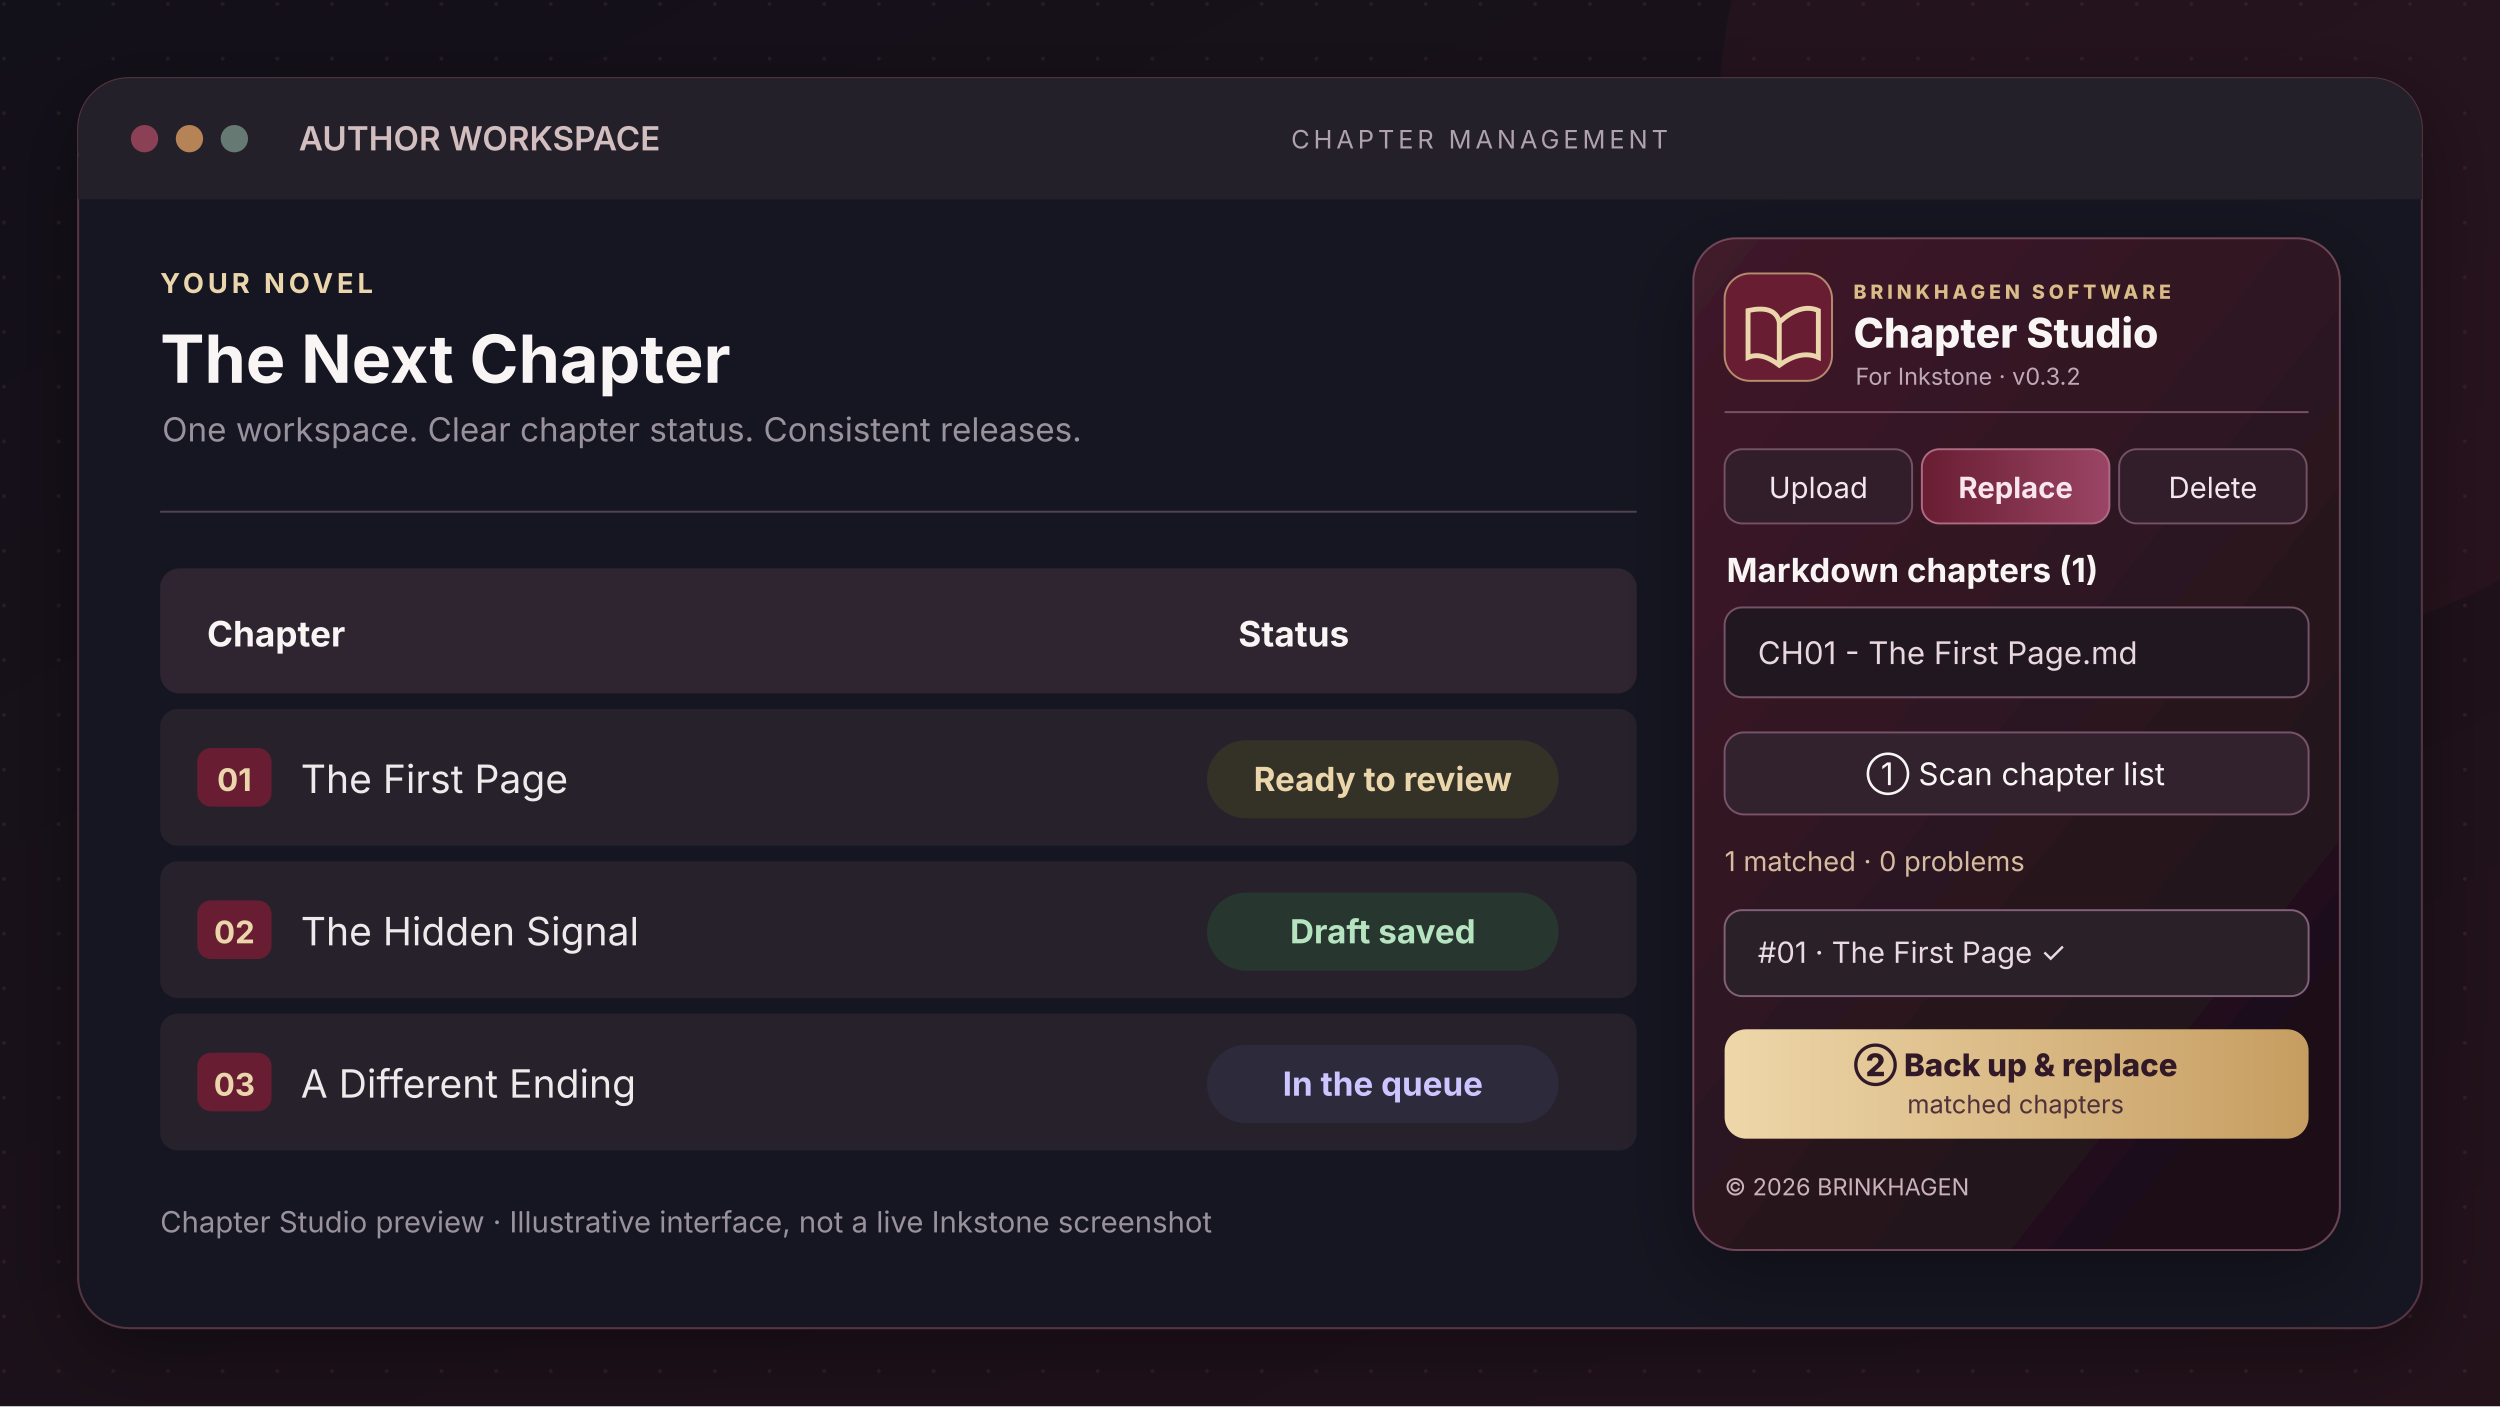
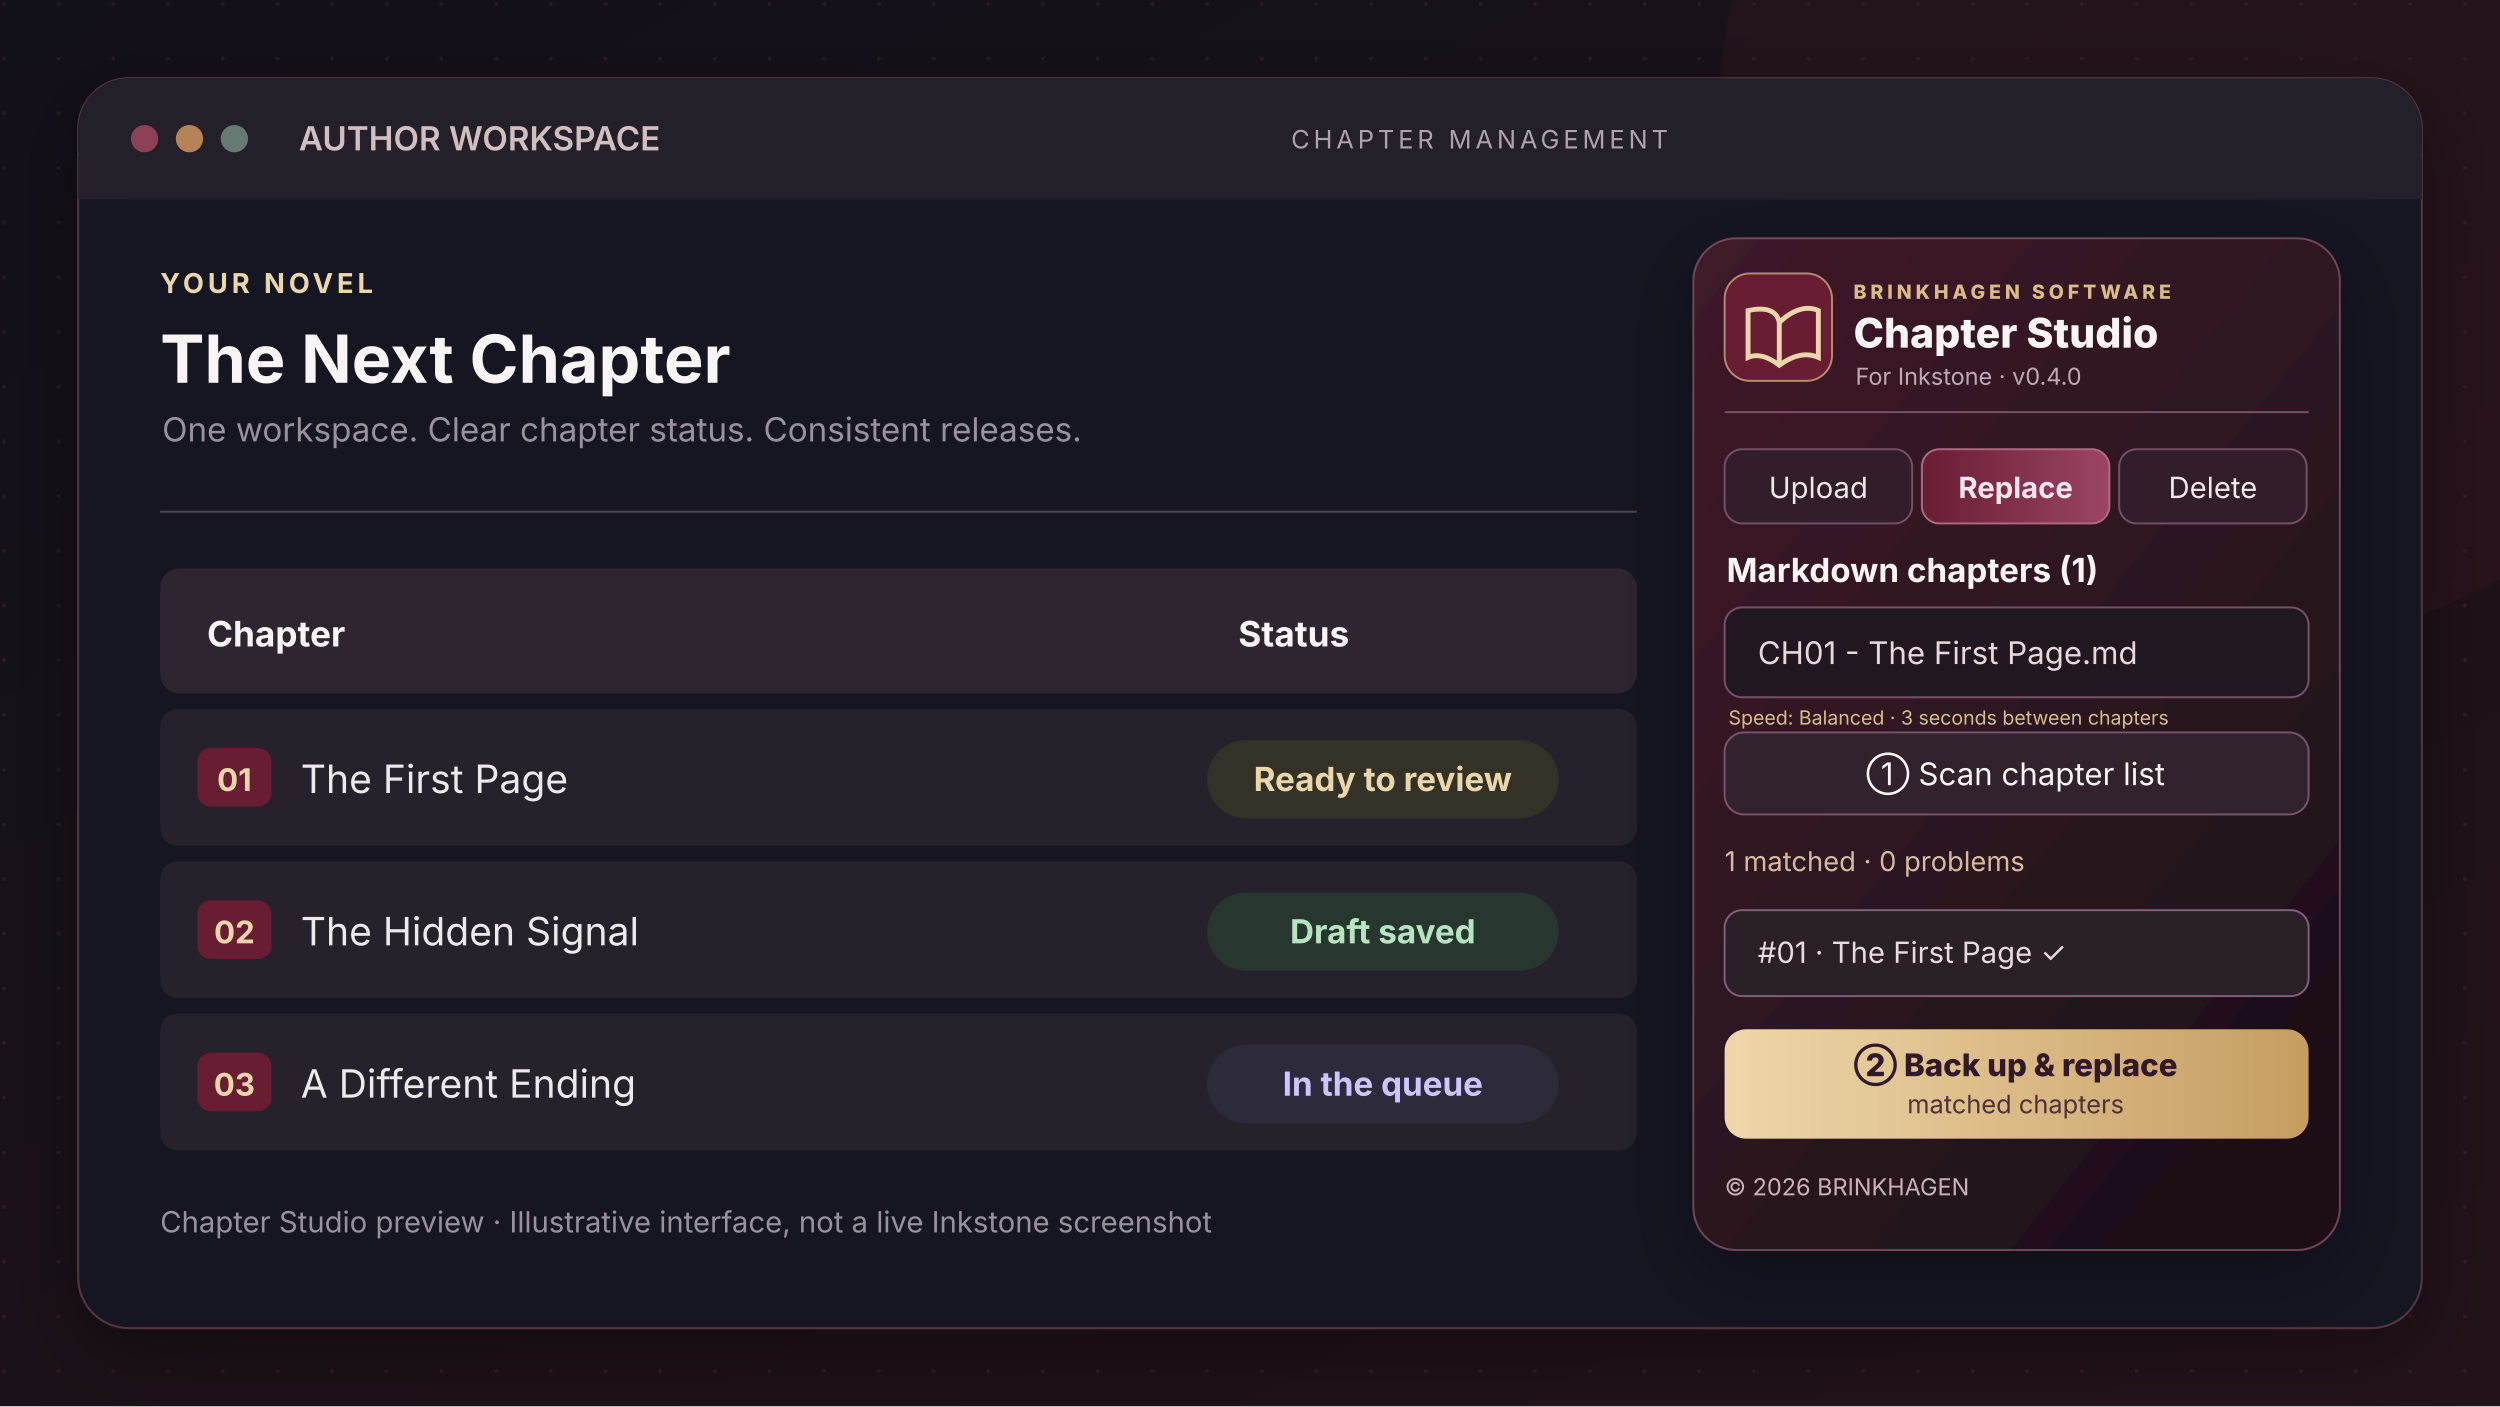
<svg xmlns="http://www.w3.org/2000/svg" width="1280" height="720" viewBox="0 0 1280 720" role="img" aria-labelledby="title desc">
  <defs>
    <linearGradient id="background" x1="0" y1="0" x2="1" y2="1">
      <stop stop-color="#121019" />
      <stop offset="1" stop-color="#24121B" />
    </linearGradient>
    <linearGradient id="panel" x1="0" y1="0" x2="0.8" y2="1">
      <stop stop-color="#401A2A" />
      <stop offset="1" stop-color="#1B1018" />
    </linearGradient>
    <linearGradient id="button" x1="0" y1="0" x2="1" y2="0">
      <stop stop-color="#EED7AA" />
      <stop offset="1" stop-color="#C69D61" />
    </linearGradient>
    <linearGradient id="accent" x1="0" y1="0" x2="1" y2="0">
      <stop stop-color="#681D32" />
      <stop offset="1" stop-color="#9B4564" />
    </linearGradient>
    <filter id="shadow" x="-30%" y="-30%" width="160%" height="160%">
      <feDropShadow dx="0" dy="12" stdDeviation="20" flood-color="#000" flood-opacity="0.35" />
    </filter>
    <pattern id="dots" width="28" height="28" patternUnits="userSpaceOnUse">
      <circle cx="2" cy="2" r="1" fill="#B87A83" opacity="0.12" />
    </pattern>
    <style>
      text{font-family:Inter,Segoe UI,Arial,sans-serif}
      .muted{fill:#99919C}
      .white{fill:#F9F5F4}
      .gold{fill:#EBD6AC}
      .small{font-size:15px}
      .label{font-size:14px;letter-spacing:2px;font-weight:700}
      .row{font-size:20px;fill:#F0E9EB}
    </style>
  </defs>
  <rect width="1280" height="720" fill="url(#background)" />
  <rect width="1280" height="720" fill="url(#dots)" />
  <circle cx="1150" cy="60" r="270" fill="#681D32" opacity="0.13" />
  <rect x="40" y="40" width="1200" height="640" rx="26" fill="#191720" stroke="#573642" filter="url(#shadow)" />
  <rect x="40" y="40" width="1200" height="62" rx="26" fill="#23202A" />
  <rect x="40" y="80" width="1200" height="22" fill="#23202A" />
  <circle cx="74" cy="71" r="7" fill="#8B4055" />
  <circle cx="97" cy="71" r="7" fill="#B58355" />
  <circle cx="120" cy="71" r="7" fill="#667A73" />
  <text x="153" y="77" fill="#D2BEBF" font-size="17" font-weight="600">AUTHOR WORKSPACE</text>
  <text x="854" y="76" fill="#AFA2AD" font-size="13" text-anchor="end" letter-spacing="2">CHAPTER MANAGEMENT</text>
  <text x="82" y="150" class="gold label">YOUR NOVEL</text>
  <text x="82" y="196" class="white" font-size="34" font-weight="750">The Next Chapter</text>
  <text x="83" y="226" class="muted" font-size="17">One workspace. Clear chapter status. Consistent releases.</text>
  <line x1="82" y1="262" x2="838" y2="262" stroke="#51444F" />
  <rect x="82" y="291" width="756" height="64" rx="10" fill="#2E2530" />
  <text x="106" y="331" class="white" font-size="18" font-weight="700">Chapter</text>
  <text x="634" y="331" class="white" font-size="18" font-weight="700">Status</text>
  <g>
    <rect x="82" y="363" width="756" height="70" rx="9" fill="#26212B" />
    <rect x="101" y="383" width="38" height="30" rx="7" fill="#681D32" />
    <text x="120" y="405" class="gold" font-size="16" font-weight="700" text-anchor="middle">01</text>
    <text x="154" y="406" class="row">The First Page</text>
    <rect x="618" y="379" width="180" height="40" rx="20" fill="#343127" />
    <text x="708" y="405" fill="#EBD6AC" font-size="17" font-weight="650" text-anchor="middle">Ready to review</text>
  </g>
  <g>
    <rect x="82" y="441" width="756" height="70" rx="9" fill="#26212B" />
    <rect x="101" y="461" width="38" height="30" rx="7" fill="#681D32" />
    <text x="120" y="483" class="gold" font-size="16" font-weight="700" text-anchor="middle">02</text>
    <text x="154" y="484" class="row">The Hidden Signal</text>
    <rect x="618" y="457" width="180" height="40" rx="20" fill="#27362F" />
    <text x="708" y="483" fill="#B6E4C0" font-size="17" font-weight="650" text-anchor="middle">Draft saved</text>
  </g>
  <g>
    <rect x="82" y="519" width="756" height="70" rx="9" fill="#26212B" />
    <rect x="101" y="539" width="38" height="30" rx="7" fill="#681D32" />
    <text x="120" y="561" class="gold" font-size="16" font-weight="700" text-anchor="middle">03</text>
    <text x="154" y="562" class="row">A Different Ending</text>
    <rect x="618" y="535" width="180" height="40" rx="20" fill="#2D2B3B" />
    <text x="708" y="561" fill="#CCC5FF" font-size="17" font-weight="650" text-anchor="middle">In the queue</text>
  </g>
  <text x="82" y="631" class="muted" font-size="15">Chapter Studio preview · Illustrative interface, not a live Inkstone screenshot</text>
  <rect x="867" y="122" width="331" height="518" rx="22" fill="url(#panel)" stroke="#A2647A" stroke-opacity="0.6" filter="url(#shadow)" />
  <rect x="883" y="140" width="55" height="55" rx="13" fill="#681D32" stroke="#DDBD89" stroke-opacity="0.7" />
  <path d="M895 159 Q909 156 911 165 Q922 155 931 159 L931 183 Q922 179 911 187 Q902 180 895 183 Z M911 165 L911 187" fill="none" stroke="#EBD6AC" stroke-width="2.5" />
  <text x="949" y="153" fill="#D9BC87" font-size="10" font-weight="800" letter-spacing="2">BRINKHAGEN SOFTWARE</text>
  <text x="949" y="178" class="white" font-size="21" font-weight="800">Chapter Studio</text>
-   <text x="950" y="197" fill="#C0A9B7" font-size="12">For Inkstone · v0.3.2</text>
+   <text x="950" y="197" fill="#C0A9B7" font-size="12">For Inkstone · v0.4.0</text>
  <line x1="883" y1="211" x2="1182" y2="211" stroke="#795065" />
  <rect x="883" y="230" width="96" height="38" rx="9" fill="#321D2A" stroke="#735166" />
  <text x="931" y="255" fill="#F1E7ED" text-anchor="middle" font-size="15">Upload</text>
  <rect x="984" y="230" width="96" height="38" rx="9" fill="url(#accent)" stroke="#AF6A83" />
  <text x="1032" y="255" fill="#F8E5EE" text-anchor="middle" font-size="15" font-weight="650">Replace</text>
  <rect x="1085" y="230" width="96" height="38" rx="9" fill="#321D2A" stroke="#735166" />
  <text x="1133" y="255" fill="#F1E7ED" text-anchor="middle" font-size="15">Delete</text>
  <text x="884" y="298" class="white" font-size="17" font-weight="700">Markdown chapters (1)</text>
  <rect x="883" y="311" width="299" height="46" rx="9" fill="#211720" stroke="#755267" />
  <text x="900" y="340" fill="#E9D7DE" font-size="16">CH01 - The First Page.md</text>
+   <text x="885" y="371" fill="#D9BC87" font-size="10">Speed: Balanced · 3 seconds between chapters</text>
  <rect x="883" y="375" width="299" height="42" rx="10" fill="#31222D" stroke="#78536B" />
  <text x="1032" y="402" class="white" text-anchor="middle" font-size="16">① Scan chapter list</text>
  <text x="883" y="446" fill="#D7BBA0" font-size="14">1 matched · 0 problems</text>
  <rect x="883" y="466" width="299" height="44" rx="9" fill="#292028" stroke="#826078" />
  <text x="900" y="493" fill="#EADAE2" font-size="15">#01 · The First Page ✓</text>
  <rect x="883" y="527" width="299" height="56" rx="11" fill="url(#button)" />
  <text x="1032" y="551" text-anchor="middle" fill="#311928" font-size="16" font-weight="800">② Back up &amp; replace</text>
  <text x="1032" y="570" text-anchor="middle" fill="#4F313B" font-size="13">matched chapters</text>
  <text x="883" y="612" fill="#CAB1BC" font-size="12">© 2026 BRINKHAGEN</text>
</svg>
